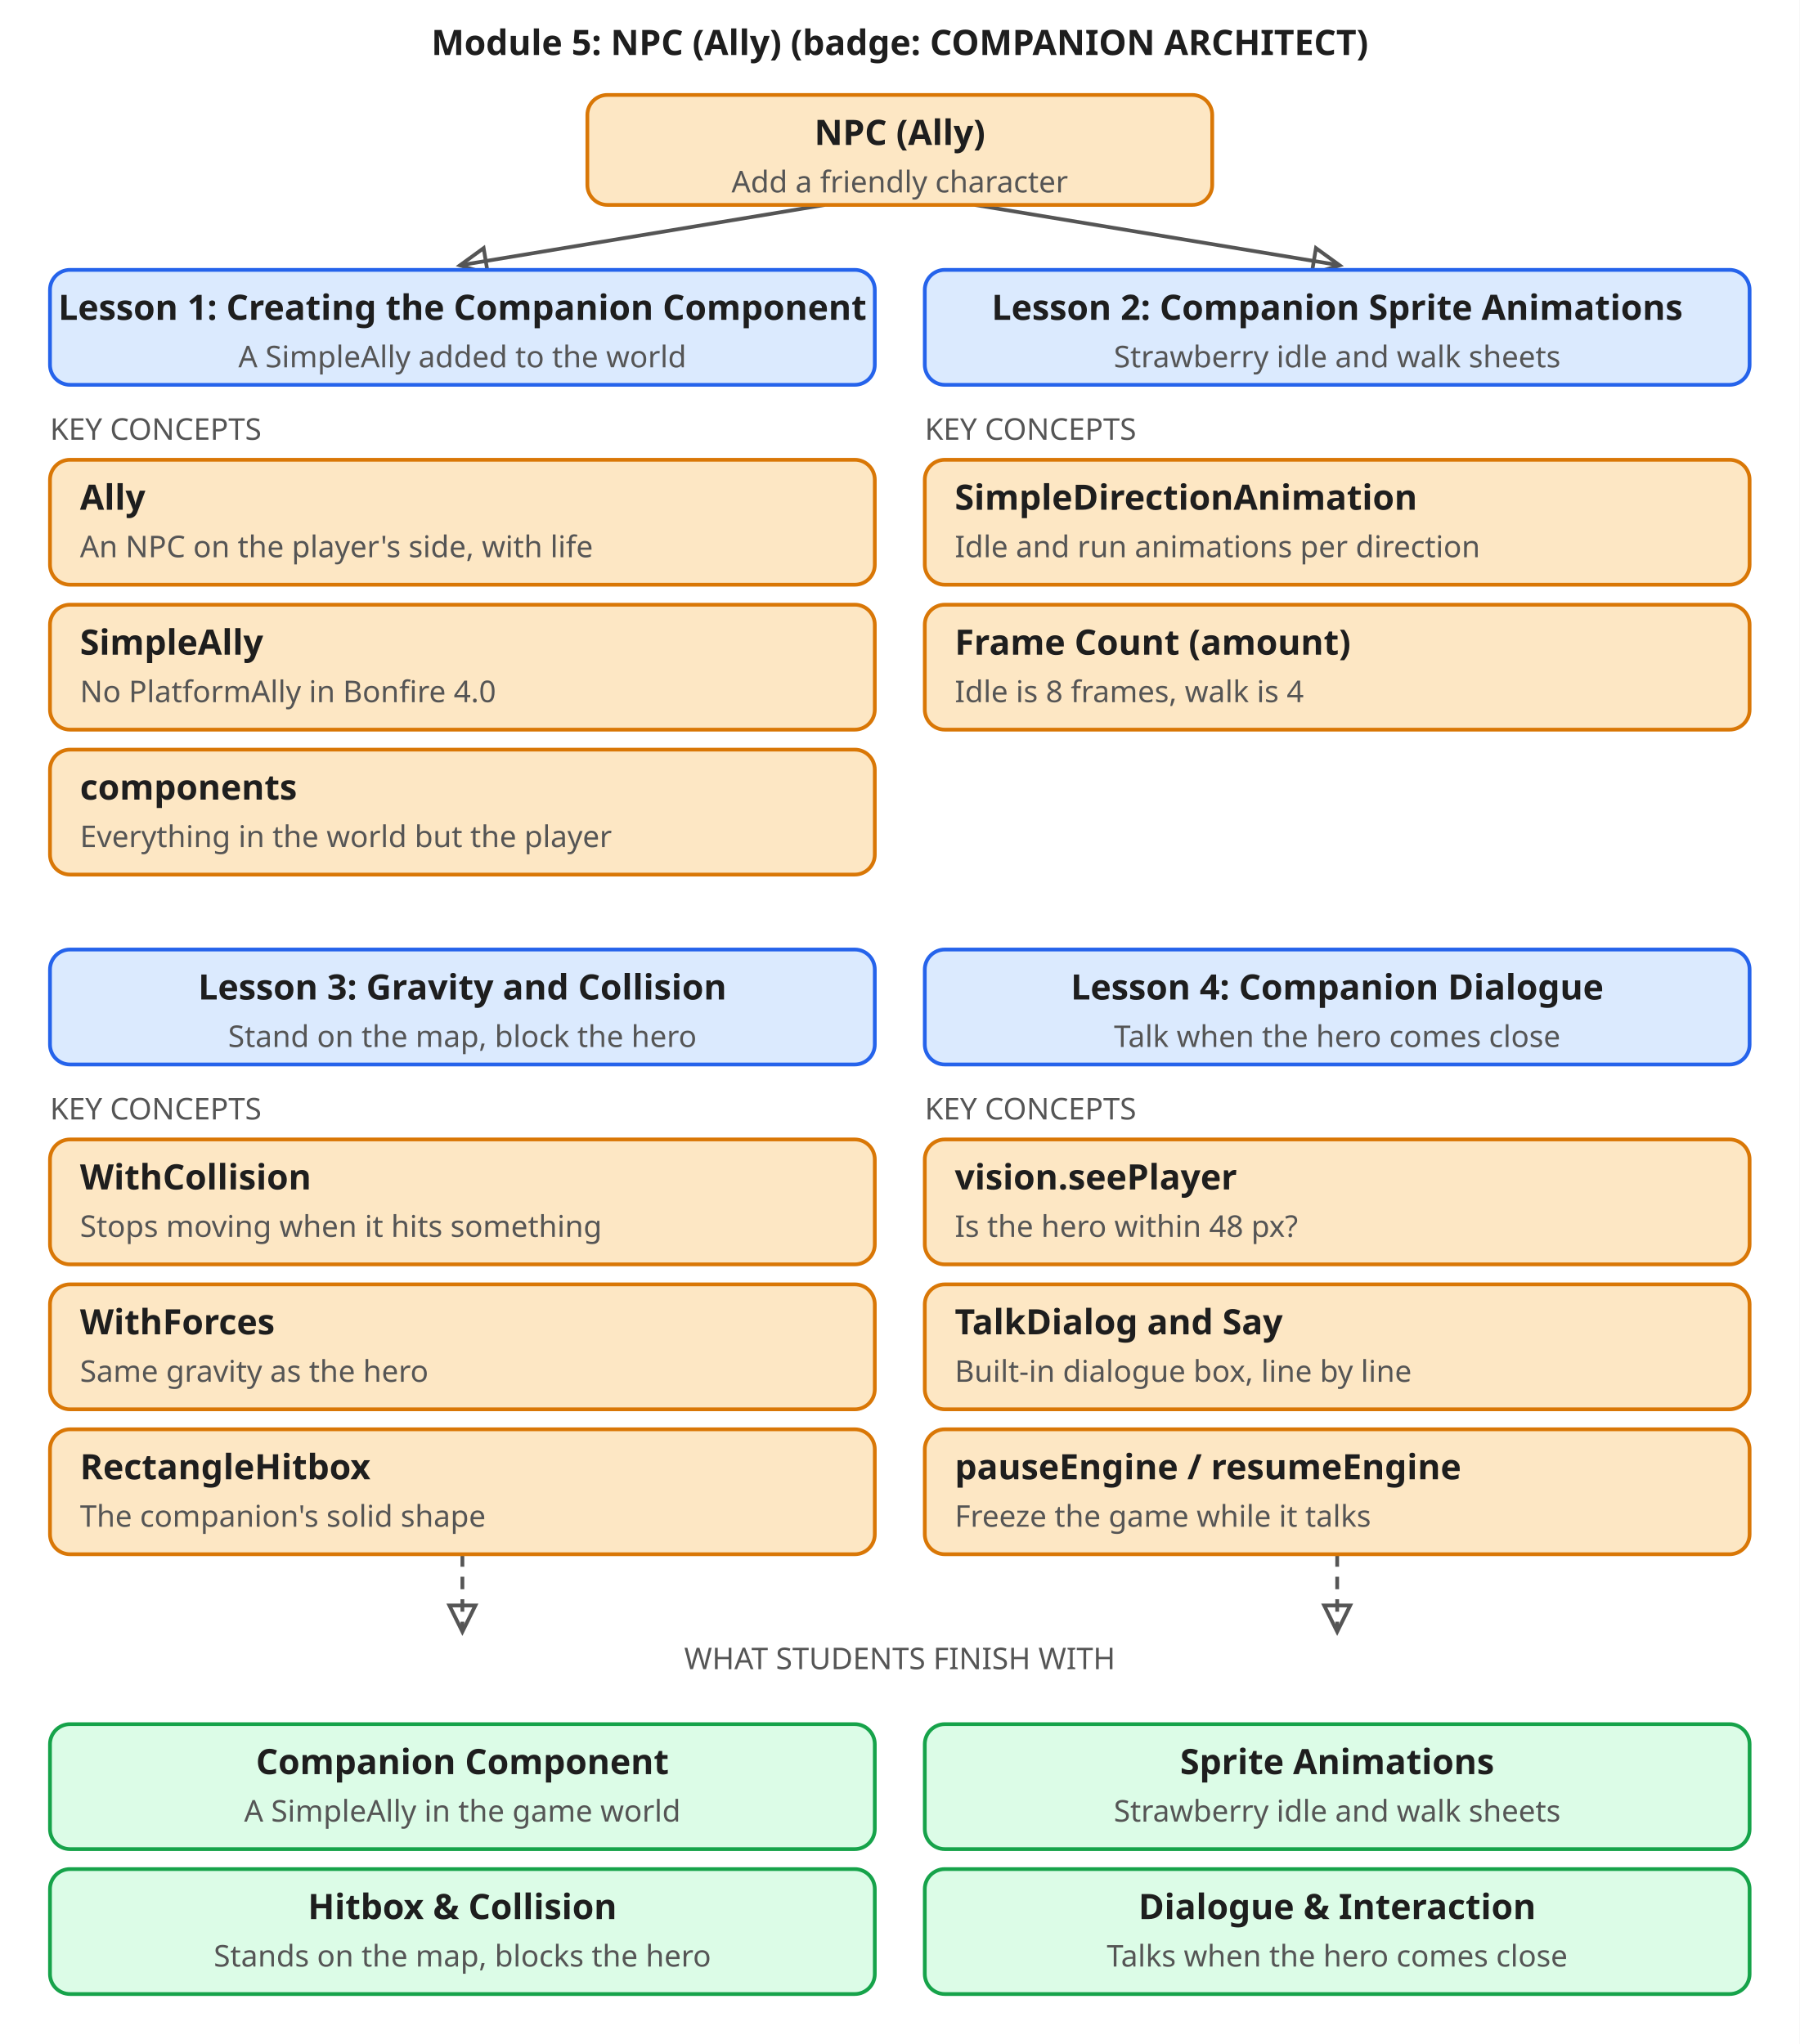
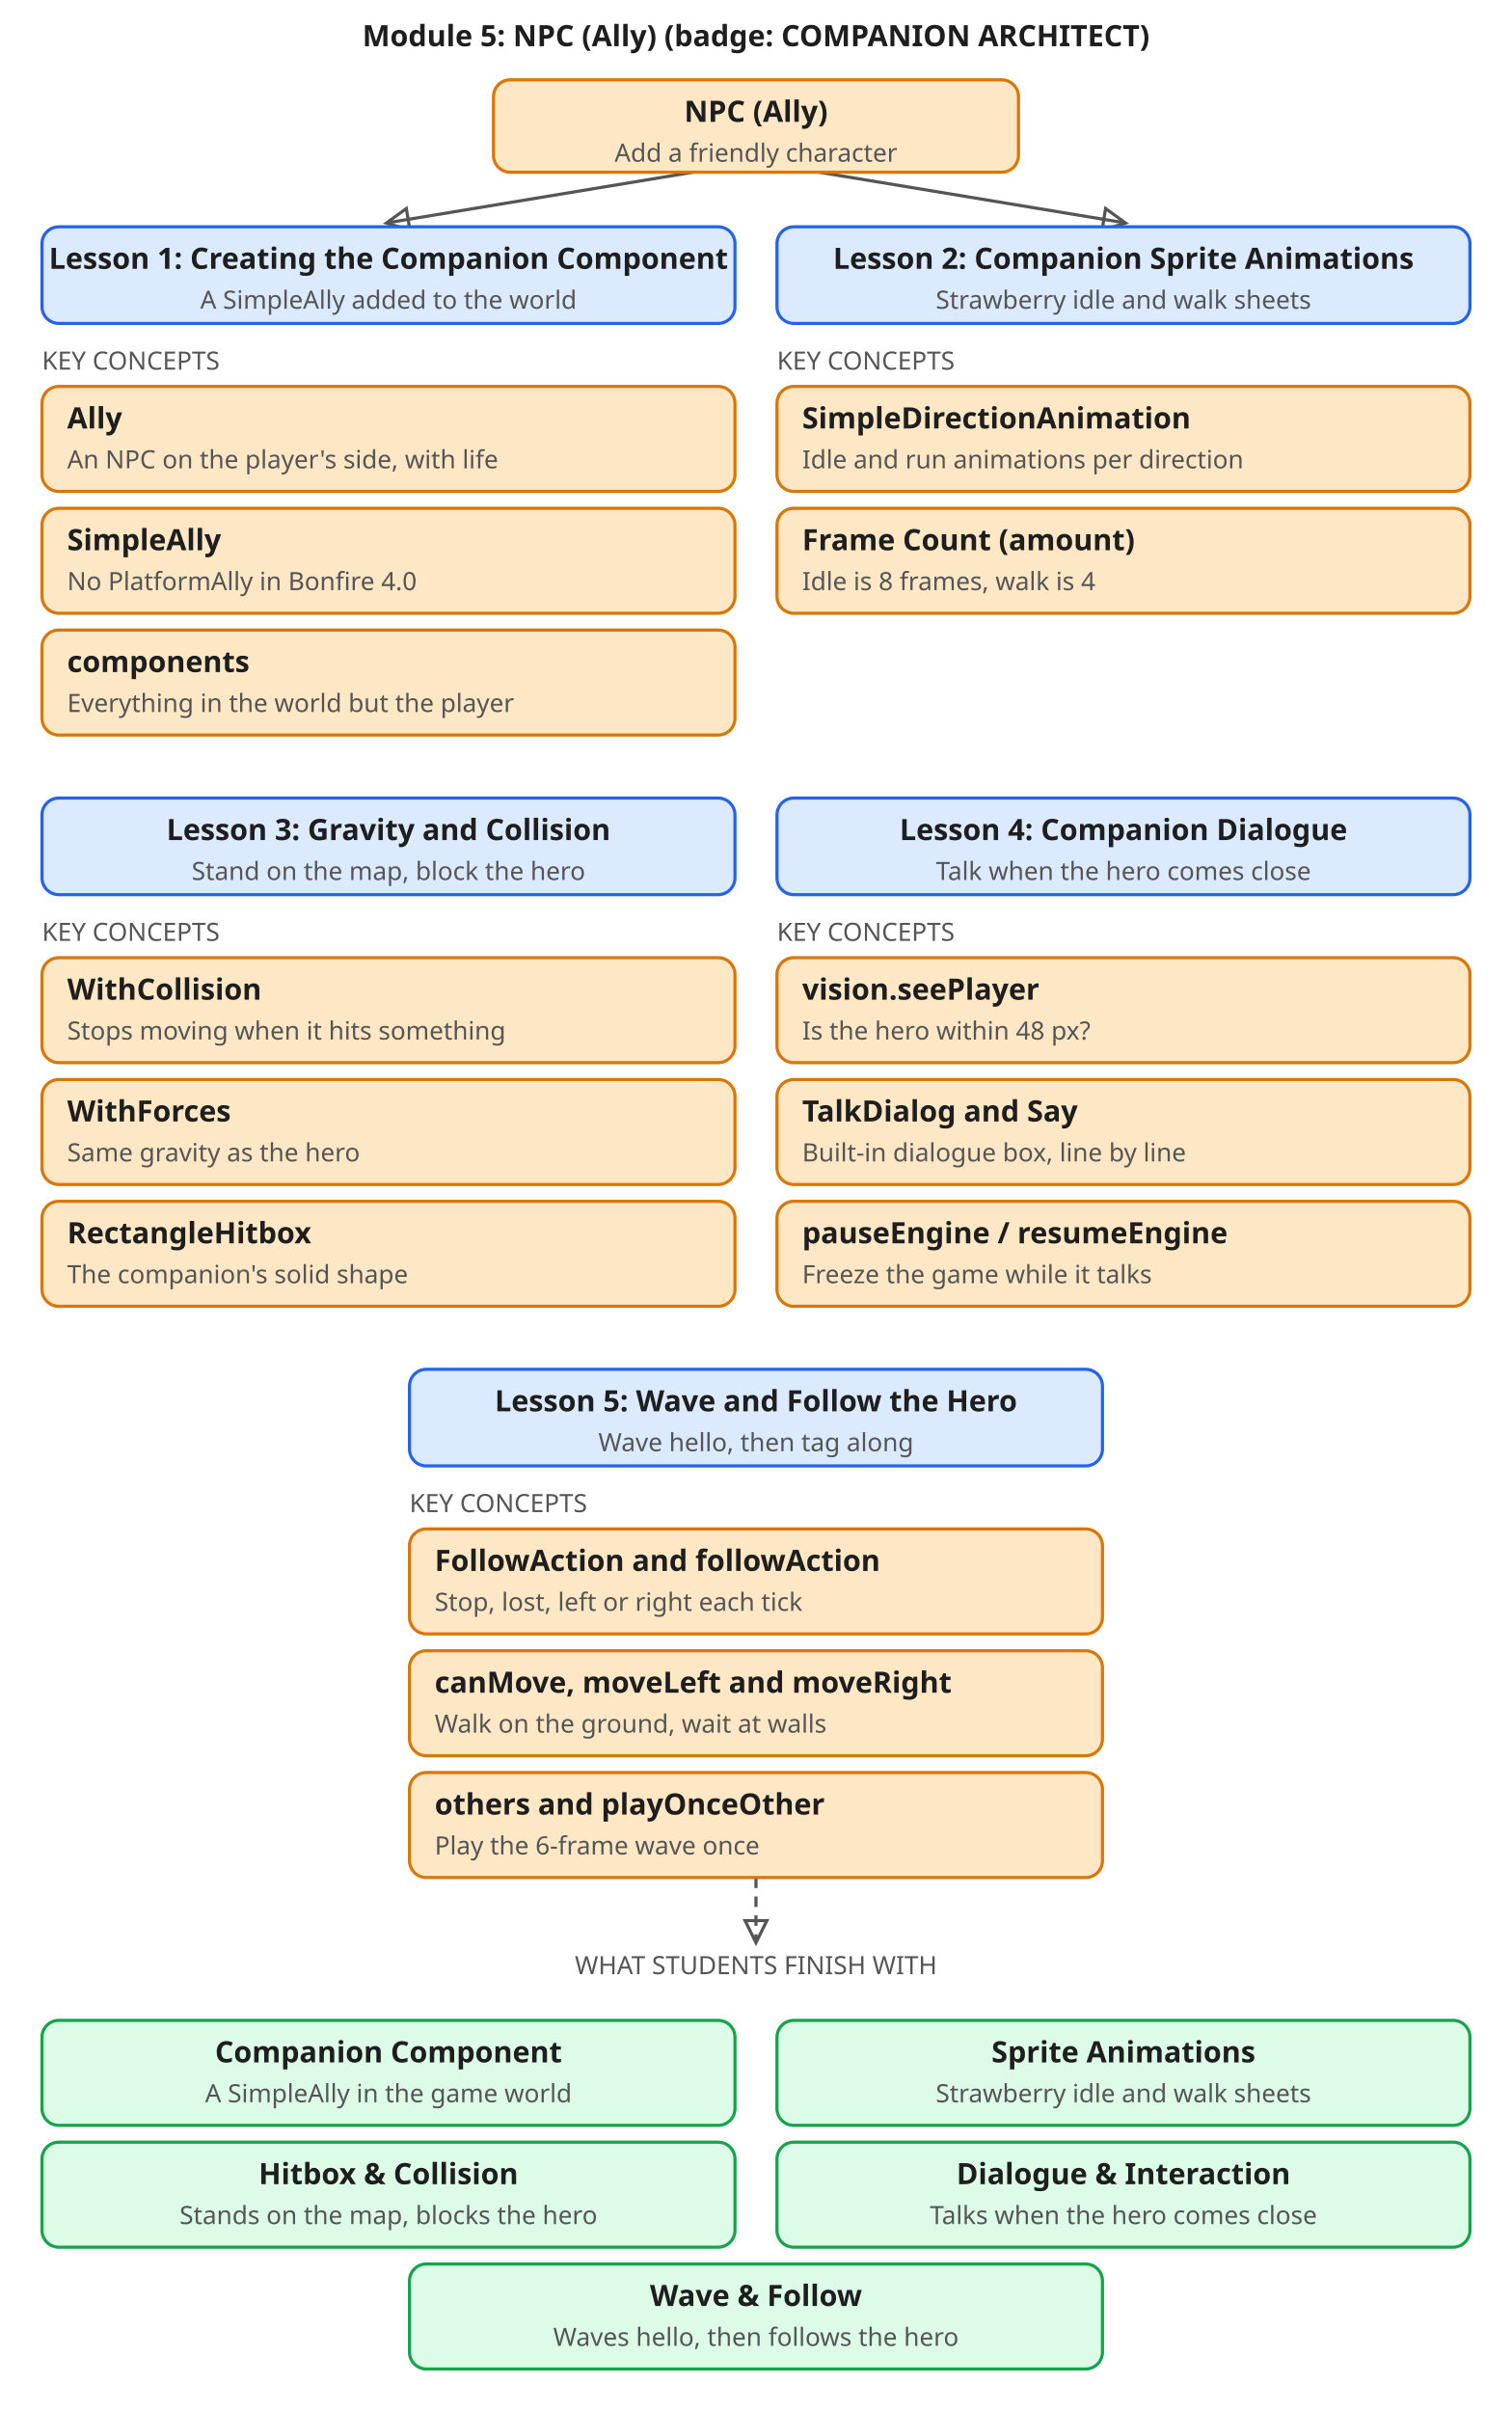
- <svg xmlns="http://www.w3.org/2000/svg" viewBox="0 0 720 818" width="720" height="818">
-   <rect width="720" height="818" fill="#ffffff" />
+ <svg xmlns="http://www.w3.org/2000/svg" viewBox="0 0 720 1148" width="720" height="1148">
+   <rect width="720" height="1148" fill="#ffffff" />
  <line x1="330" y1="82" x2="185" y2="106" stroke="#555555" stroke-width="1.5" />
  <polygon points="184.0,106.2 193.5,99.3 195.2,109.6" fill="none" stroke="#555555" stroke-width="1.5" />
  <line x1="390" y1="82" x2="535" y2="106" stroke="#555555" stroke-width="1.5" />
  <polygon points="536.0,106.2 524.8,109.6 526.5,99.3" fill="none" stroke="#555555" stroke-width="1.5" />
-   <line x1="185" y1="622" x2="185" y2="652" stroke="#555555" stroke-width="1.5" stroke-dasharray="5 4" />
-   <polygon points="185.0,653.0 179.8,642.5 190.2,642.5" fill="none" stroke="#555555" stroke-width="1.5" />
-   <line x1="535" y1="622" x2="535" y2="652" stroke="#555555" stroke-width="1.5" stroke-dasharray="5 4" />
-   <polygon points="535.0,653.0 529.8,642.5 540.2,642.5" fill="none" stroke="#555555" stroke-width="1.5" />
+   <line x1="360" y1="894" x2="360" y2="924" stroke="#555555" stroke-width="1.5" stroke-dasharray="5 4" />
+   <polygon points="360.0,925.0 354.8,914.5 365.2,914.5" fill="none" stroke="#555555" stroke-width="1.5" />
  <text x="360.0" y="22" text-anchor="middle" font-family="sans-serif" font-size="14" font-weight="600" fill="#1e1e1e">Module 5: NPC (Ally) (badge: COMPANION ARCHITECT)</text>
  <rect x="235" y="38" width="250" height="44" rx="8" fill="#fde7c4" stroke="#d97706" stroke-width="1.5" />
  <text x="360" y="58" text-anchor="middle" font-family="sans-serif" font-size="14" font-weight="600" fill="#1e1e1e">NPC (Ally)</text>
  <text x="360" y="77" text-anchor="middle" font-family="sans-serif" font-size="12" fill="#555555">Add a friendly character</text>
  <rect x="20" y="108" width="330" height="46" rx="8" fill="#dbeafe" stroke="#2563eb" stroke-width="1.5" />
  <text x="185" y="128" text-anchor="middle" font-family="sans-serif" font-size="14" font-weight="600" fill="#1e1e1e">Lesson 1: Creating the Companion Component</text>
  <text x="185" y="147" text-anchor="middle" font-family="sans-serif" font-size="12" fill="#555555">A SimpleAlly added to the world</text>
  <text x="20" y="176" text-anchor="start" font-family="sans-serif" font-size="12" fill="#555555">KEY CONCEPTS</text>
  <rect x="20" y="184" width="330" height="50" rx="8" fill="#fde7c4" stroke="#d97706" stroke-width="1.5" />
  <text x="32" y="204" text-anchor="start" font-family="sans-serif" font-size="14" font-weight="600" fill="#1e1e1e">Ally</text>
  <text x="32" y="223" text-anchor="start" font-family="sans-serif" font-size="12" fill="#555555">An NPC on the player's side, with life</text>
  <rect x="20" y="242" width="330" height="50" rx="8" fill="#fde7c4" stroke="#d97706" stroke-width="1.5" />
  <text x="32" y="262" text-anchor="start" font-family="sans-serif" font-size="14" font-weight="600" fill="#1e1e1e">SimpleAlly</text>
  <text x="32" y="281" text-anchor="start" font-family="sans-serif" font-size="12" fill="#555555">No PlatformAlly in Bonfire 4.0</text>
  <rect x="20" y="300" width="330" height="50" rx="8" fill="#fde7c4" stroke="#d97706" stroke-width="1.5" />
  <text x="32" y="320" text-anchor="start" font-family="sans-serif" font-size="14" font-weight="600" fill="#1e1e1e">components</text>
  <text x="32" y="339" text-anchor="start" font-family="sans-serif" font-size="12" fill="#555555">Everything in the world but the player</text>
  <rect x="370" y="108" width="330" height="46" rx="8" fill="#dbeafe" stroke="#2563eb" stroke-width="1.5" />
  <text x="535" y="128" text-anchor="middle" font-family="sans-serif" font-size="14" font-weight="600" fill="#1e1e1e">Lesson 2: Companion Sprite Animations</text>
  <text x="535" y="147" text-anchor="middle" font-family="sans-serif" font-size="12" fill="#555555">Strawberry idle and walk sheets</text>
  <text x="370" y="176" text-anchor="start" font-family="sans-serif" font-size="12" fill="#555555">KEY CONCEPTS</text>
  <rect x="370" y="184" width="330" height="50" rx="8" fill="#fde7c4" stroke="#d97706" stroke-width="1.5" />
  <text x="382" y="204" text-anchor="start" font-family="sans-serif" font-size="14" font-weight="600" fill="#1e1e1e">SimpleDirectionAnimation</text>
  <text x="382" y="223" text-anchor="start" font-family="sans-serif" font-size="12" fill="#555555">Idle and run animations per direction</text>
  <rect x="370" y="242" width="330" height="50" rx="8" fill="#fde7c4" stroke="#d97706" stroke-width="1.5" />
  <text x="382" y="262" text-anchor="start" font-family="sans-serif" font-size="14" font-weight="600" fill="#1e1e1e">Frame Count (amount)</text>
  <text x="382" y="281" text-anchor="start" font-family="sans-serif" font-size="12" fill="#555555">Idle is 8 frames, walk is 4</text>
  <rect x="20" y="380" width="330" height="46" rx="8" fill="#dbeafe" stroke="#2563eb" stroke-width="1.5" />
  <text x="185" y="400" text-anchor="middle" font-family="sans-serif" font-size="14" font-weight="600" fill="#1e1e1e">Lesson 3: Gravity and Collision</text>
  <text x="185" y="419" text-anchor="middle" font-family="sans-serif" font-size="12" fill="#555555">Stand on the map, block the hero</text>
  <text x="20" y="448" text-anchor="start" font-family="sans-serif" font-size="12" fill="#555555">KEY CONCEPTS</text>
  <rect x="20" y="456" width="330" height="50" rx="8" fill="#fde7c4" stroke="#d97706" stroke-width="1.5" />
  <text x="32" y="476" text-anchor="start" font-family="sans-serif" font-size="14" font-weight="600" fill="#1e1e1e">WithCollision</text>
  <text x="32" y="495" text-anchor="start" font-family="sans-serif" font-size="12" fill="#555555">Stops moving when it hits something</text>
  <rect x="20" y="514" width="330" height="50" rx="8" fill="#fde7c4" stroke="#d97706" stroke-width="1.5" />
  <text x="32" y="534" text-anchor="start" font-family="sans-serif" font-size="14" font-weight="600" fill="#1e1e1e">WithForces</text>
  <text x="32" y="553" text-anchor="start" font-family="sans-serif" font-size="12" fill="#555555">Same gravity as the hero</text>
  <rect x="20" y="572" width="330" height="50" rx="8" fill="#fde7c4" stroke="#d97706" stroke-width="1.5" />
  <text x="32" y="592" text-anchor="start" font-family="sans-serif" font-size="14" font-weight="600" fill="#1e1e1e">RectangleHitbox</text>
  <text x="32" y="611" text-anchor="start" font-family="sans-serif" font-size="12" fill="#555555">The companion's solid shape</text>
  <rect x="370" y="380" width="330" height="46" rx="8" fill="#dbeafe" stroke="#2563eb" stroke-width="1.5" />
  <text x="535" y="400" text-anchor="middle" font-family="sans-serif" font-size="14" font-weight="600" fill="#1e1e1e">Lesson 4: Companion Dialogue</text>
  <text x="535" y="419" text-anchor="middle" font-family="sans-serif" font-size="12" fill="#555555">Talk when the hero comes close</text>
  <text x="370" y="448" text-anchor="start" font-family="sans-serif" font-size="12" fill="#555555">KEY CONCEPTS</text>
  <rect x="370" y="456" width="330" height="50" rx="8" fill="#fde7c4" stroke="#d97706" stroke-width="1.5" />
  <text x="382" y="476" text-anchor="start" font-family="sans-serif" font-size="14" font-weight="600" fill="#1e1e1e">vision.seePlayer</text>
  <text x="382" y="495" text-anchor="start" font-family="sans-serif" font-size="12" fill="#555555">Is the hero within 48 px?</text>
  <rect x="370" y="514" width="330" height="50" rx="8" fill="#fde7c4" stroke="#d97706" stroke-width="1.5" />
  <text x="382" y="534" text-anchor="start" font-family="sans-serif" font-size="14" font-weight="600" fill="#1e1e1e">TalkDialog and Say</text>
  <text x="382" y="553" text-anchor="start" font-family="sans-serif" font-size="12" fill="#555555">Built-in dialogue box, line by line</text>
  <rect x="370" y="572" width="330" height="50" rx="8" fill="#fde7c4" stroke="#d97706" stroke-width="1.5" />
  <text x="382" y="592" text-anchor="start" font-family="sans-serif" font-size="14" font-weight="600" fill="#1e1e1e">pauseEngine / resumeEngine</text>
  <text x="382" y="611" text-anchor="start" font-family="sans-serif" font-size="12" fill="#555555">Freeze the game while it talks</text>
-   <text x="360.0" y="668" text-anchor="middle" font-family="sans-serif" font-size="12" fill="#555555">WHAT STUDENTS FINISH WITH</text>
-   <rect x="20" y="690" width="330" height="50" rx="8" fill="#dcfce7" stroke="#16a34a" stroke-width="1.5" />
-   <text x="185" y="710" text-anchor="middle" font-family="sans-serif" font-size="14" font-weight="600" fill="#1e1e1e">Companion Component</text>
-   <text x="185" y="729" text-anchor="middle" font-family="sans-serif" font-size="12" fill="#555555">A SimpleAlly in the game world</text>
-   <rect x="370" y="690" width="330" height="50" rx="8" fill="#dcfce7" stroke="#16a34a" stroke-width="1.5" />
-   <text x="535" y="710" text-anchor="middle" font-family="sans-serif" font-size="14" font-weight="600" fill="#1e1e1e">Sprite Animations</text>
-   <text x="535" y="729" text-anchor="middle" font-family="sans-serif" font-size="12" fill="#555555">Strawberry idle and walk sheets</text>
-   <rect x="20" y="748" width="330" height="50" rx="8" fill="#dcfce7" stroke="#16a34a" stroke-width="1.5" />
-   <text x="185" y="768" text-anchor="middle" font-family="sans-serif" font-size="14" font-weight="600" fill="#1e1e1e">Hitbox &amp; Collision</text>
-   <text x="185" y="787" text-anchor="middle" font-family="sans-serif" font-size="12" fill="#555555">Stands on the map, blocks the hero</text>
-   <rect x="370" y="748" width="330" height="50" rx="8" fill="#dcfce7" stroke="#16a34a" stroke-width="1.5" />
-   <text x="535" y="768" text-anchor="middle" font-family="sans-serif" font-size="14" font-weight="600" fill="#1e1e1e">Dialogue &amp; Interaction</text>
-   <text x="535" y="787" text-anchor="middle" font-family="sans-serif" font-size="12" fill="#555555">Talks when the hero comes close</text>
+   <rect x="195" y="652" width="330" height="46" rx="8" fill="#dbeafe" stroke="#2563eb" stroke-width="1.5" />
+   <text x="360" y="672" text-anchor="middle" font-family="sans-serif" font-size="14" font-weight="600" fill="#1e1e1e">Lesson 5: Wave and Follow the Hero</text>
+   <text x="360" y="691" text-anchor="middle" font-family="sans-serif" font-size="12" fill="#555555">Wave hello, then tag along</text>
+   <text x="195" y="720" text-anchor="start" font-family="sans-serif" font-size="12" fill="#555555">KEY CONCEPTS</text>
+   <rect x="195" y="728" width="330" height="50" rx="8" fill="#fde7c4" stroke="#d97706" stroke-width="1.5" />
+   <text x="207" y="748" text-anchor="start" font-family="sans-serif" font-size="14" font-weight="600" fill="#1e1e1e">FollowAction and followAction</text>
+   <text x="207" y="767" text-anchor="start" font-family="sans-serif" font-size="12" fill="#555555">Stop, lost, left or right each tick</text>
+   <rect x="195" y="786" width="330" height="50" rx="8" fill="#fde7c4" stroke="#d97706" stroke-width="1.5" />
+   <text x="207" y="806" text-anchor="start" font-family="sans-serif" font-size="14" font-weight="600" fill="#1e1e1e">canMove, moveLeft and moveRight</text>
+   <text x="207" y="825" text-anchor="start" font-family="sans-serif" font-size="12" fill="#555555">Walk on the ground, wait at walls</text>
+   <rect x="195" y="844" width="330" height="50" rx="8" fill="#fde7c4" stroke="#d97706" stroke-width="1.5" />
+   <text x="207" y="864" text-anchor="start" font-family="sans-serif" font-size="14" font-weight="600" fill="#1e1e1e">others and playOnceOther</text>
+   <text x="207" y="883" text-anchor="start" font-family="sans-serif" font-size="12" fill="#555555">Play the 6-frame wave once</text>
+   <text x="360.0" y="940" text-anchor="middle" font-family="sans-serif" font-size="12" fill="#555555">WHAT STUDENTS FINISH WITH</text>
+   <rect x="20" y="962" width="330" height="50" rx="8" fill="#dcfce7" stroke="#16a34a" stroke-width="1.5" />
+   <text x="185" y="982" text-anchor="middle" font-family="sans-serif" font-size="14" font-weight="600" fill="#1e1e1e">Companion Component</text>
+   <text x="185" y="1001" text-anchor="middle" font-family="sans-serif" font-size="12" fill="#555555">A SimpleAlly in the game world</text>
+   <rect x="370" y="962" width="330" height="50" rx="8" fill="#dcfce7" stroke="#16a34a" stroke-width="1.5" />
+   <text x="535" y="982" text-anchor="middle" font-family="sans-serif" font-size="14" font-weight="600" fill="#1e1e1e">Sprite Animations</text>
+   <text x="535" y="1001" text-anchor="middle" font-family="sans-serif" font-size="12" fill="#555555">Strawberry idle and walk sheets</text>
+   <rect x="20" y="1020" width="330" height="50" rx="8" fill="#dcfce7" stroke="#16a34a" stroke-width="1.5" />
+   <text x="185" y="1040" text-anchor="middle" font-family="sans-serif" font-size="14" font-weight="600" fill="#1e1e1e">Hitbox &amp; Collision</text>
+   <text x="185" y="1059" text-anchor="middle" font-family="sans-serif" font-size="12" fill="#555555">Stands on the map, blocks the hero</text>
+   <rect x="370" y="1020" width="330" height="50" rx="8" fill="#dcfce7" stroke="#16a34a" stroke-width="1.5" />
+   <text x="535" y="1040" text-anchor="middle" font-family="sans-serif" font-size="14" font-weight="600" fill="#1e1e1e">Dialogue &amp; Interaction</text>
+   <text x="535" y="1059" text-anchor="middle" font-family="sans-serif" font-size="12" fill="#555555">Talks when the hero comes close</text>
+   <rect x="195" y="1078" width="330" height="50" rx="8" fill="#dcfce7" stroke="#16a34a" stroke-width="1.5" />
+   <text x="360" y="1098" text-anchor="middle" font-family="sans-serif" font-size="14" font-weight="600" fill="#1e1e1e">Wave &amp; Follow</text>
+   <text x="360" y="1117" text-anchor="middle" font-family="sans-serif" font-size="12" fill="#555555">Waves hello, then follows the hero</text>
</svg>
